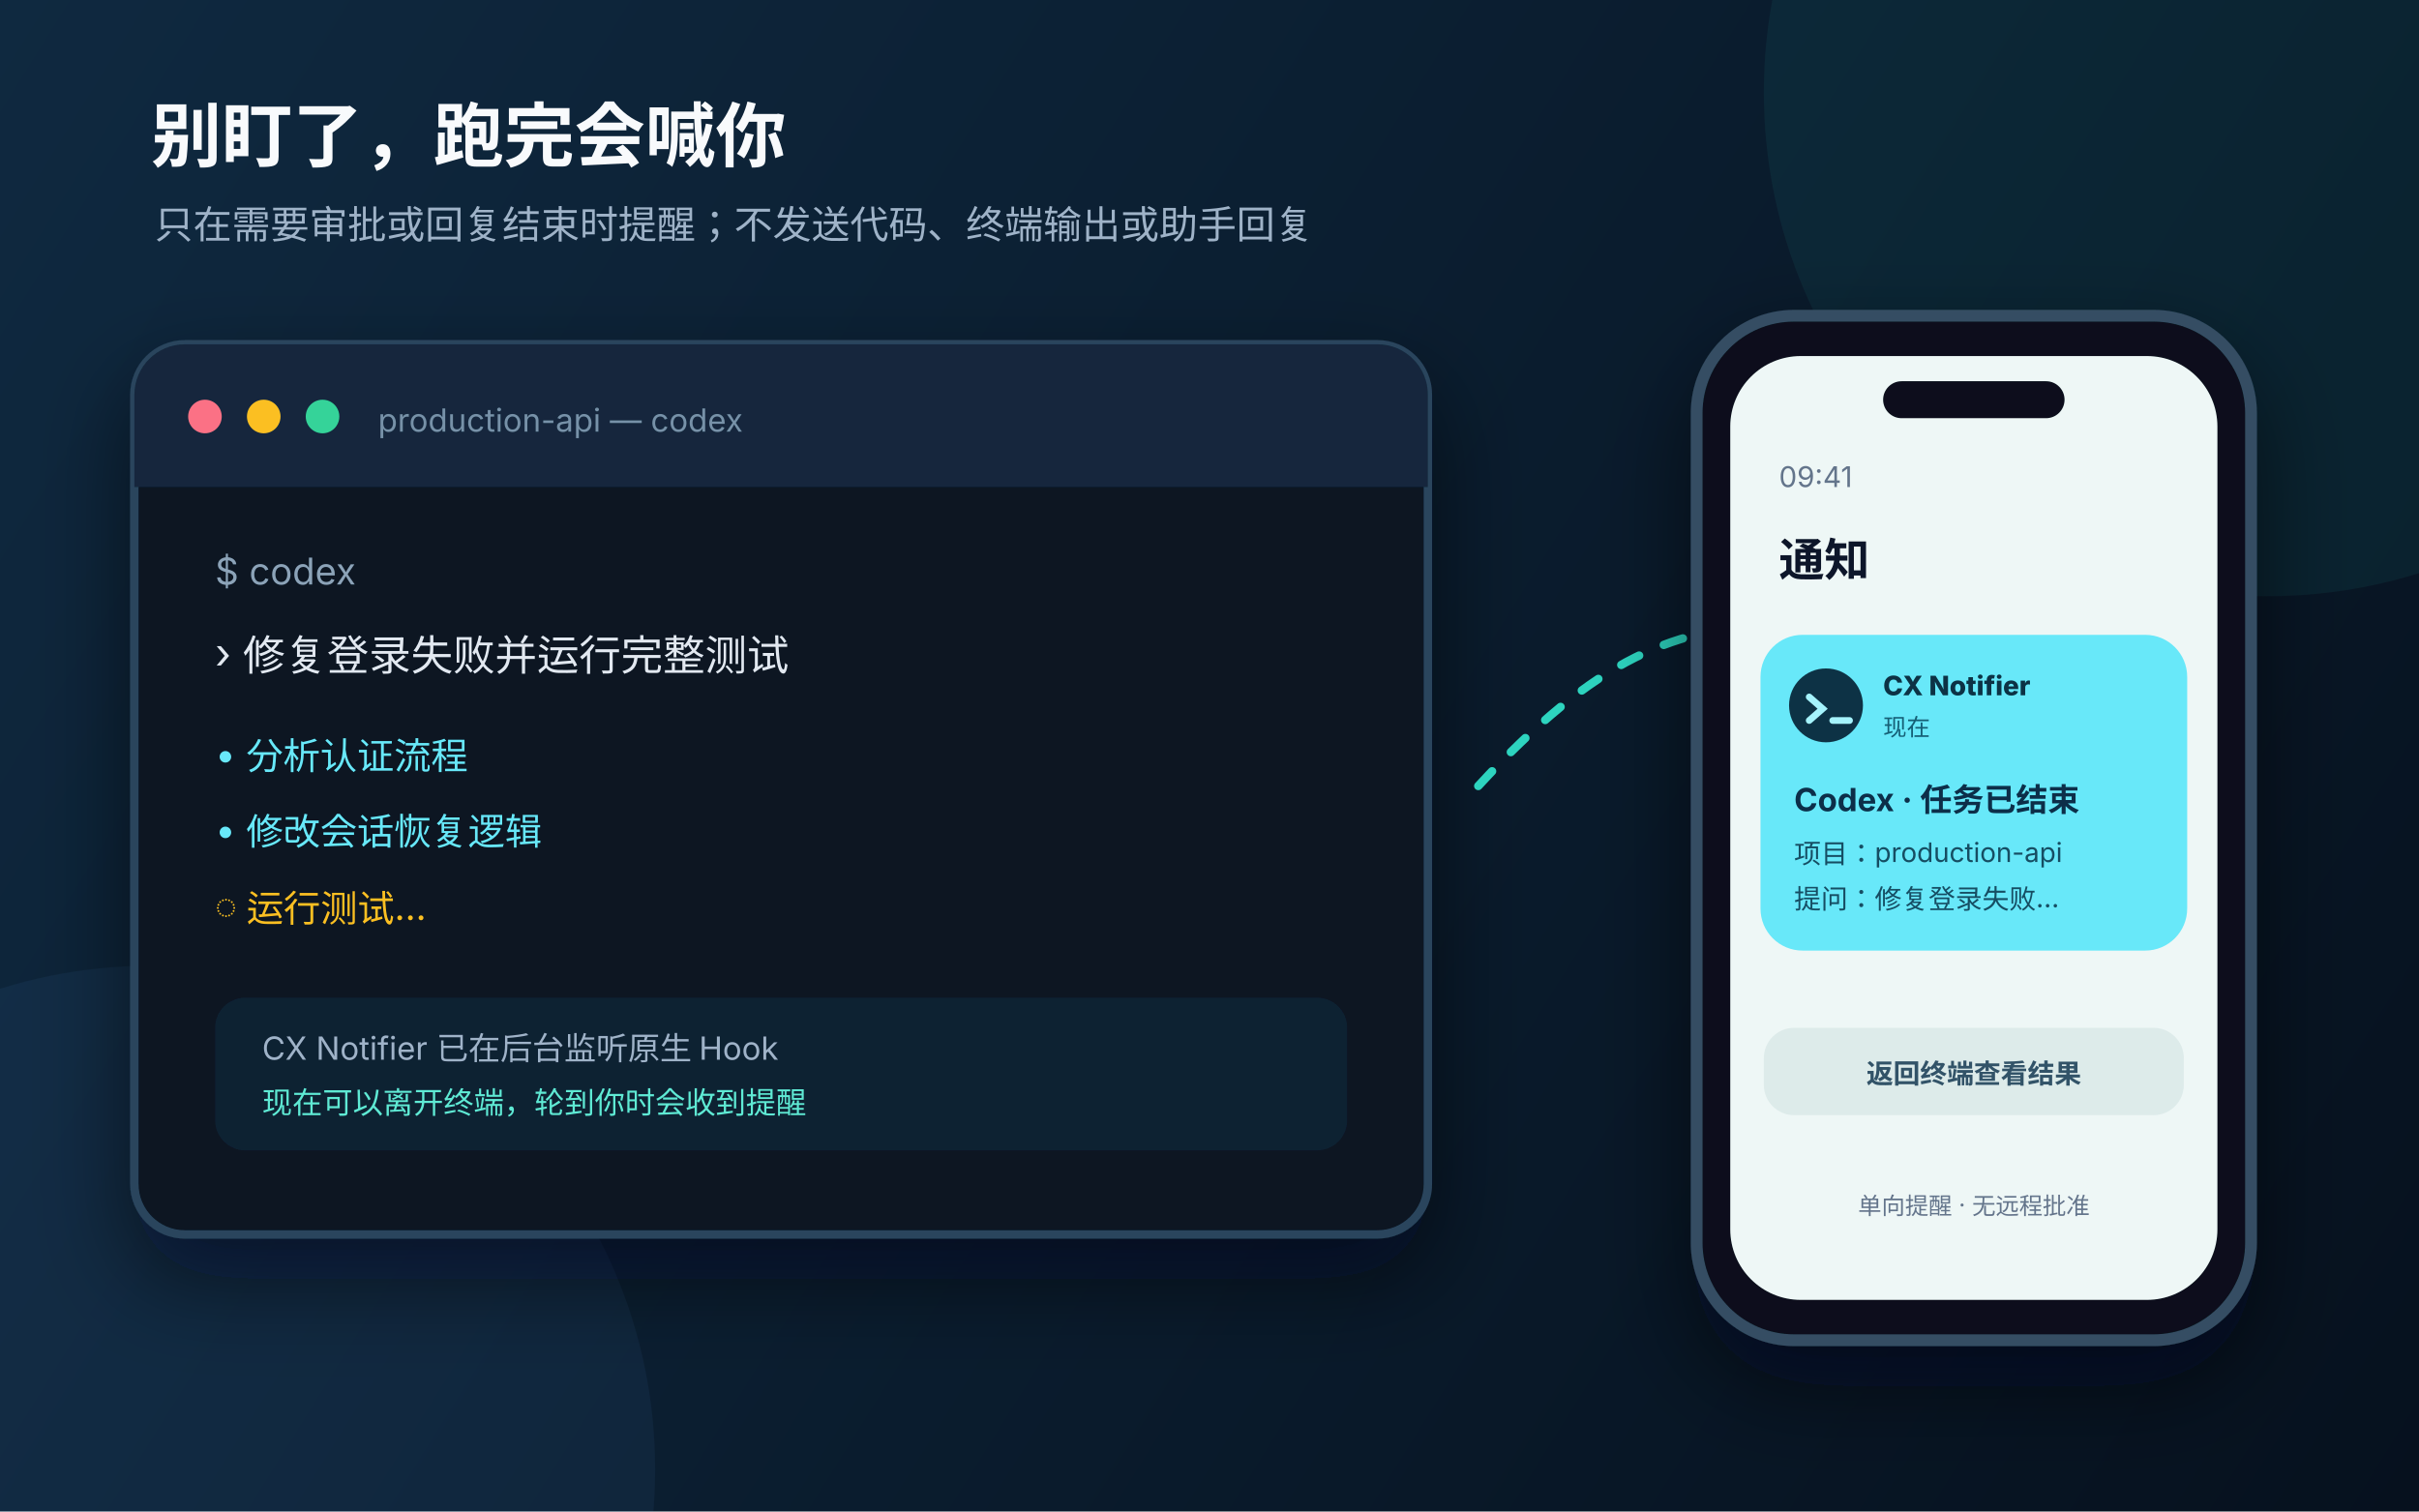
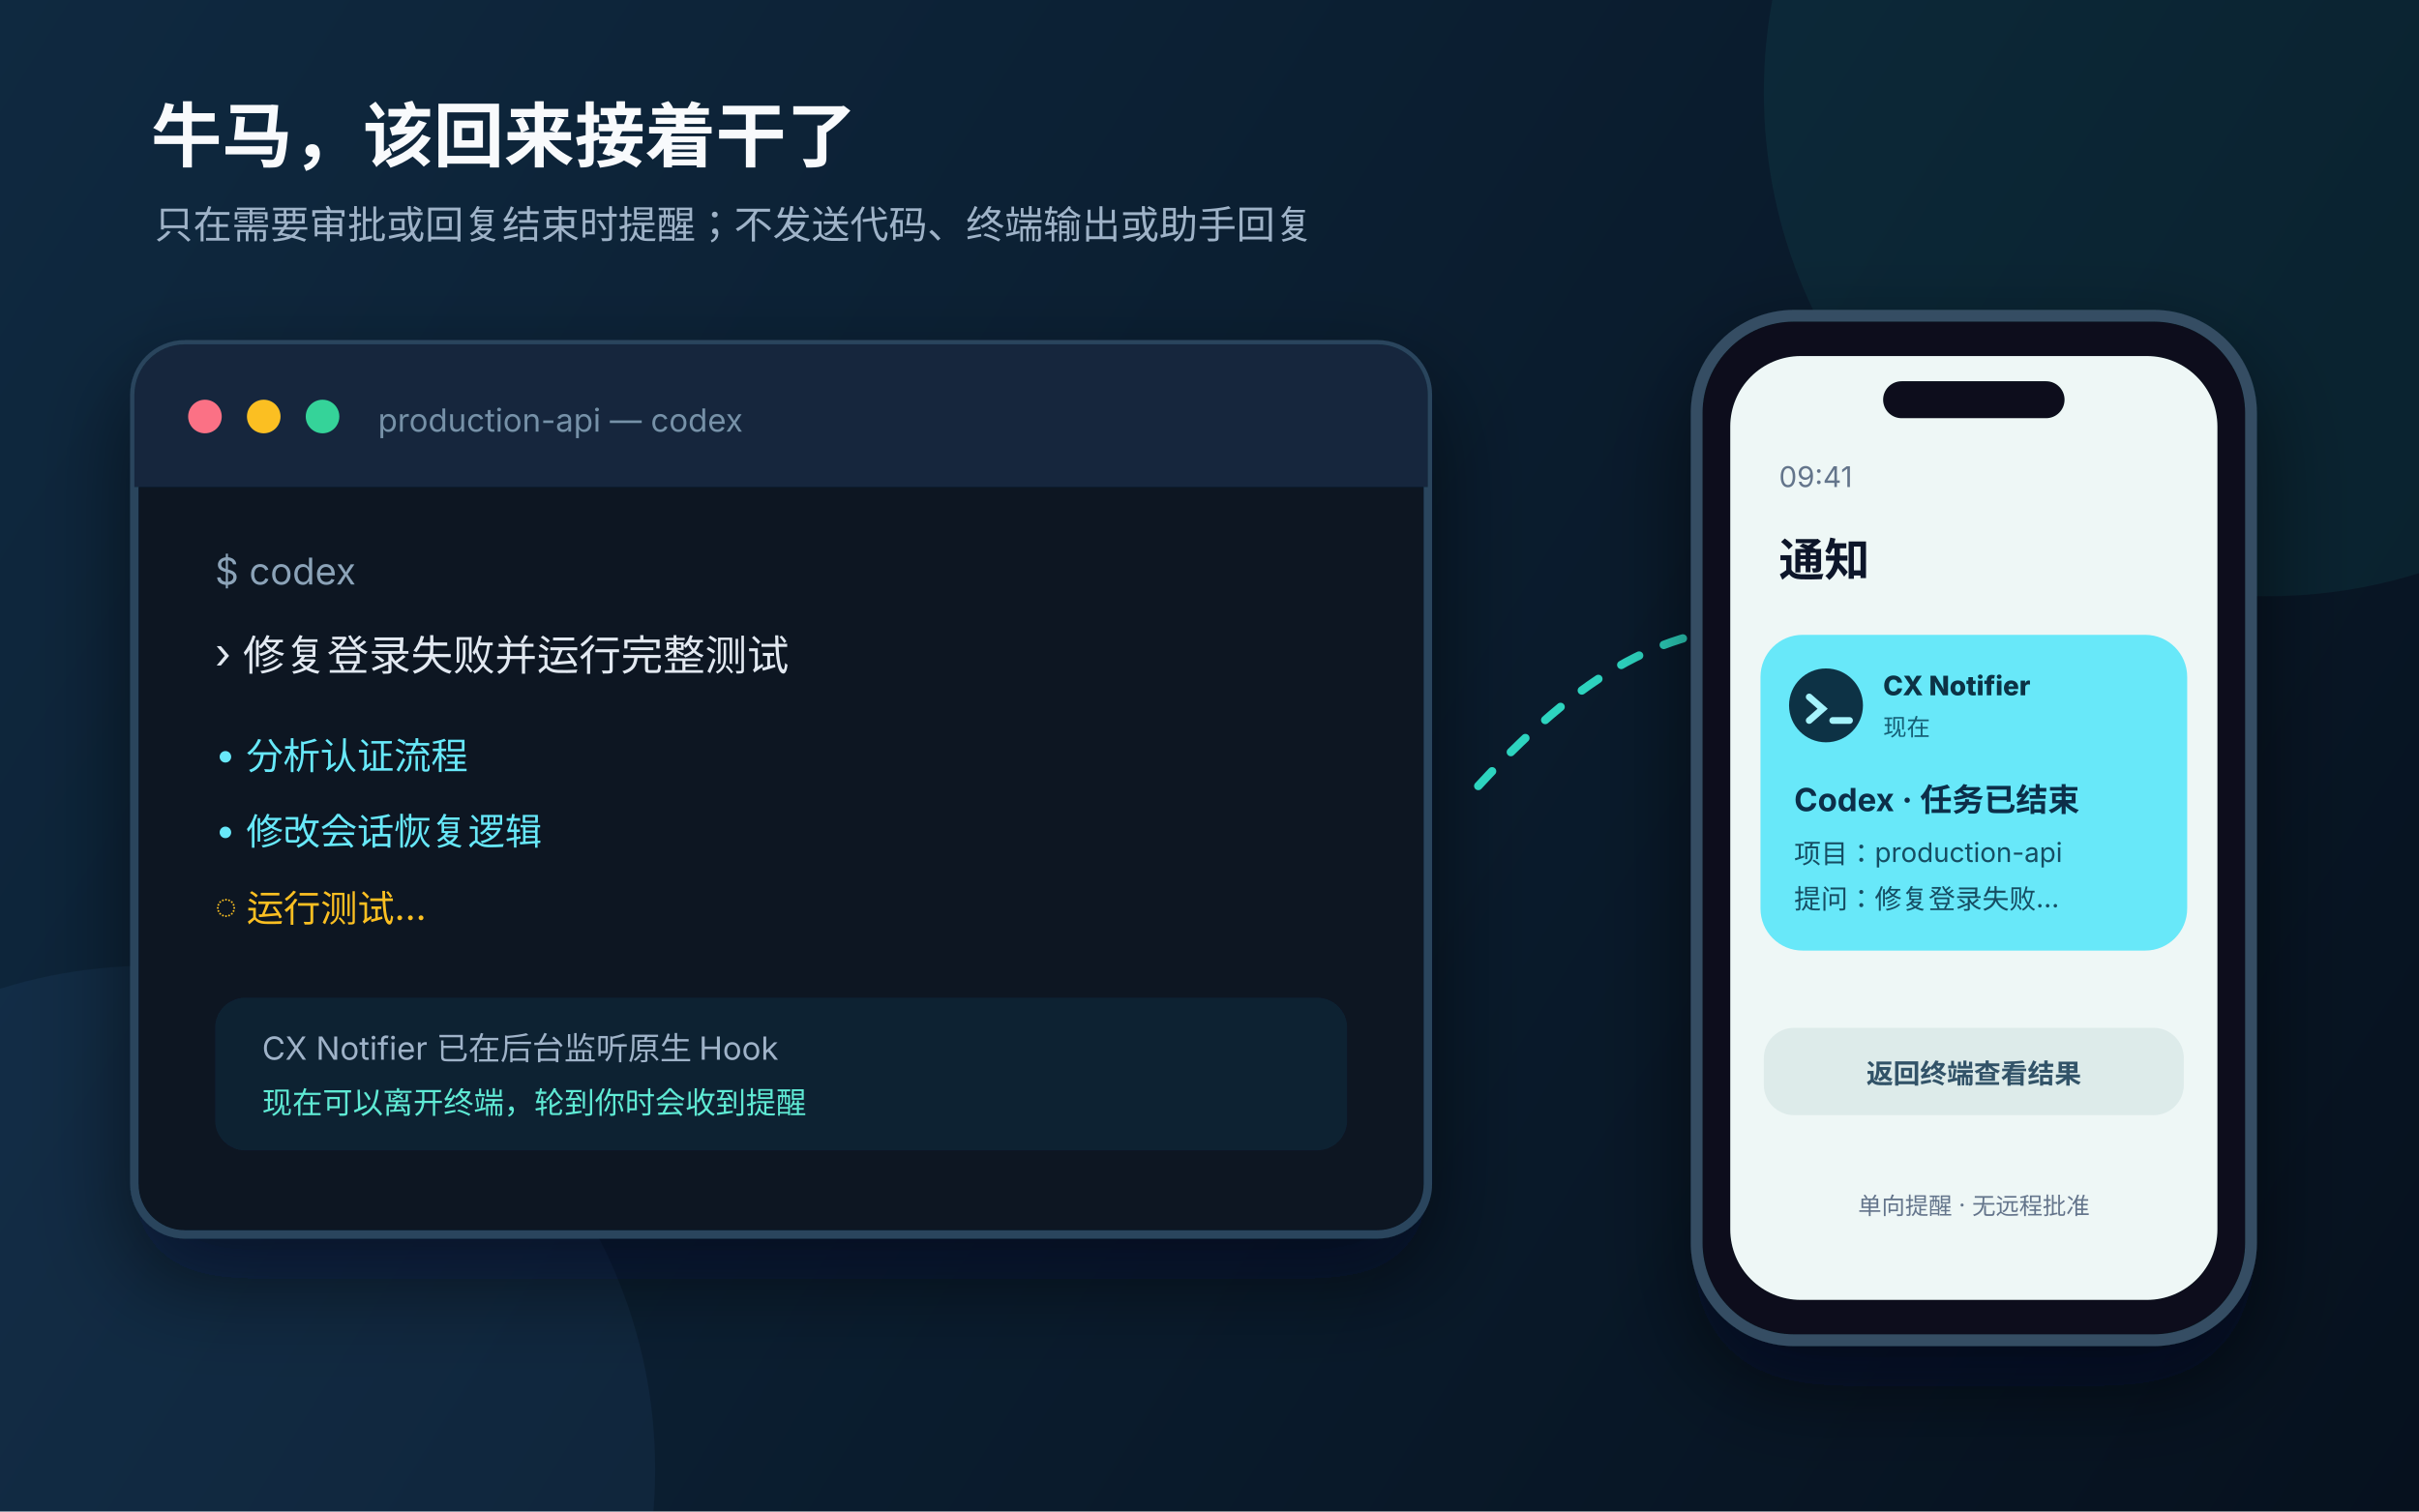
<svg xmlns="http://www.w3.org/2000/svg" width="1440" height="900" viewBox="0 0 1440 900" role="img" aria-labelledby="title desc">
  <defs>
    <linearGradient id="bg" x1="0" y1="0" x2="1440" y2="900" gradientUnits="userSpaceOnUse">
      <stop stop-color="#0F2940" />
      <stop offset="1" stop-color="#06111E" />
    </linearGradient>
    <linearGradient id="accent" x1="758" y1="255" x2="1260" y2="710" gradientUnits="userSpaceOnUse">
      <stop stop-color="#67E8F9" />
      <stop offset="1" stop-color="#2DD4BF" />
    </linearGradient>
    <filter id="shadow" x="-30%" y="-30%" width="160%" height="160%">
      <feDropShadow dx="0" dy="24" stdDeviation="28" flood-color="#020617" flood-opacity="0.55" />
    </filter>
  </defs>
  <rect width="1440" height="900" fill="url(#bg)" />
  <circle cx="1350" cy="55" r="300" fill="#2DD4BF" opacity="0.07" />
  <circle cx="90" cy="875" r="300" fill="#60A5FA" opacity="0.06" />
  <g font-family="Inter, 'PingFang SC', 'Microsoft YaHei', ui-sans-serif, sans-serif">
-     <text x="90" y="96" fill="#F8FAFC" font-size="42" font-weight="760">别盯了，跑完会喊你</text>
+     <text x="90" y="96" fill="#F8FAFC" font-size="42" font-weight="760">牛马，该回来接着干了</text>
    <text x="92" y="142" fill="#9FB3C8" font-size="23">只在需要审批或回复结束时提醒；不发送代码、终端输出或助手回复</text>
    <g transform="translate(80 205)" filter="url(#shadow)">
      <rect width="770" height="530" rx="30" fill="#081421" stroke="#2A455D" stroke-width="5" />
      <path d="M0 30C0 13.43 13.43 0 30 0h710c16.57 0 30 13.43 30 30v55H0V30Z" fill="#13283D" />
      <circle cx="42" cy="43" r="10" fill="#FB7185" />
      <circle cx="77" cy="43" r="10" fill="#FBBF24" />
      <circle cx="112" cy="43" r="10" fill="#34D399" />
      <text x="145" y="52" fill="#7791A8" font-size="19">production-api — codex</text>
      <text x="48" y="143" fill="#8CA3B8" font-size="22">$ codex</text>
      <text x="48" y="193" fill="#E2E8F0" font-size="25">› 修复登录失败并运行完整测试</text>
      <text x="48" y="252" fill="#67E8F9" font-size="22">• 分析认证流程</text>
      <text x="48" y="297" fill="#67E8F9" font-size="22">• 修改会话恢复逻辑</text>
      <text x="48" y="342" fill="#FBBF24" font-size="22">◌ 运行测试…</text>
      <rect x="48" y="389" width="674" height="91" rx="18" fill="#0E2133" />
      <text x="76" y="426" fill="#9FB3C8" font-size="19">CX Notifier 已在后台监听原生 Hook</text>
      <text x="76" y="458" fill="#5EEAD4" font-size="18">现在可以离开终端，轮到你时会收到提醒</text>
    </g>
    <path d="M880 468c70-76 118-96 183-96" fill="none" stroke="#2DD4BF" stroke-width="5" stroke-linecap="round" stroke-dasharray="12 16" />
    <path d="m1045 352 25 19-25 19" fill="none" stroke="#2DD4BF" stroke-width="5" stroke-linecap="round" stroke-linejoin="round" />
    <g transform="translate(1010 188)" filter="url(#shadow)">
      <rect width="330" height="610" rx="58" fill="#07101A" stroke="#344D63" stroke-width="7" />
      <rect x="20" y="24" width="290" height="562" rx="42" fill="#EEF7F6" />
      <rect x="111" y="39" width="108" height="22" rx="11" fill="#07101A" />
      <text x="49" y="102" fill="#64748B" font-size="17">09:41</text>
      <text x="49" y="155" fill="#0F172A" font-size="27" font-weight="760">通知</text>
      <rect x="38" y="190" width="254" height="188" rx="25" fill="url(#accent)" />
      <circle cx="77" cy="232" r="22" fill="#0F3345" />
      <path d="m67 227 8 7-8 7M81 241h10" fill="none" stroke="#A5F3FC" stroke-width="4" stroke-linecap="round" />
      <text x="111" y="226" fill="#083344" font-size="16" font-weight="760">CX Notifier</text>
      <text x="111" y="250" fill="#155E75" font-size="14">现在</text>
      <text x="58" y="295" fill="#082F49" font-size="19" font-weight="720">Codex · 任务已结束</text>
      <text x="58" y="326" fill="#164E63" font-size="16">项目：production-api</text>
      <text x="58" y="353" fill="#164E63" font-size="16">提问：修复登录失败…</text>
      <g transform="translate(40 424)">
        <rect width="250" height="52" rx="18" fill="#DDEBEA" />
        <text x="125" y="33" text-anchor="middle" fill="#315268" font-size="16" font-weight="650">返回终端查看结果</text>
      </g>
      <text x="165" y="535" text-anchor="middle" fill="#64748B" font-size="14">单向提醒 · 无远程批准</text>
    </g>
  </g>
</svg>
